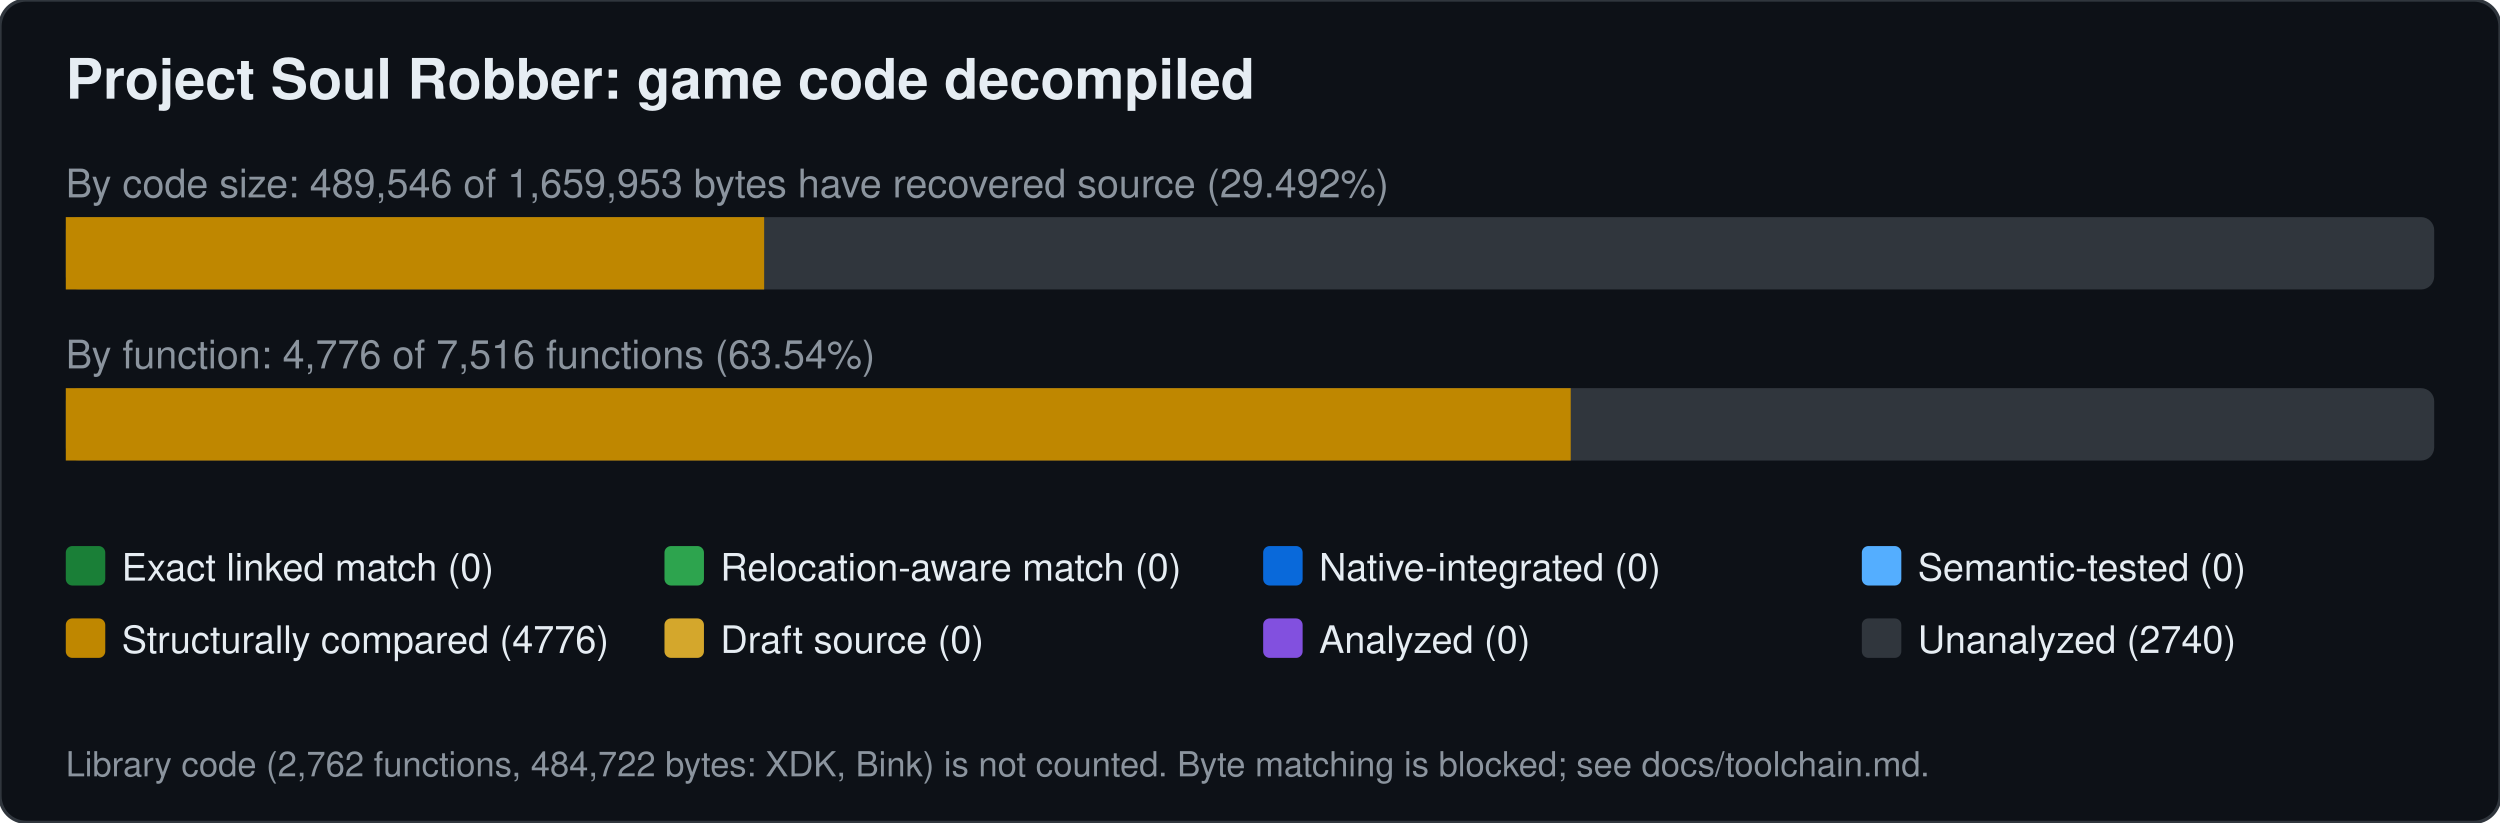
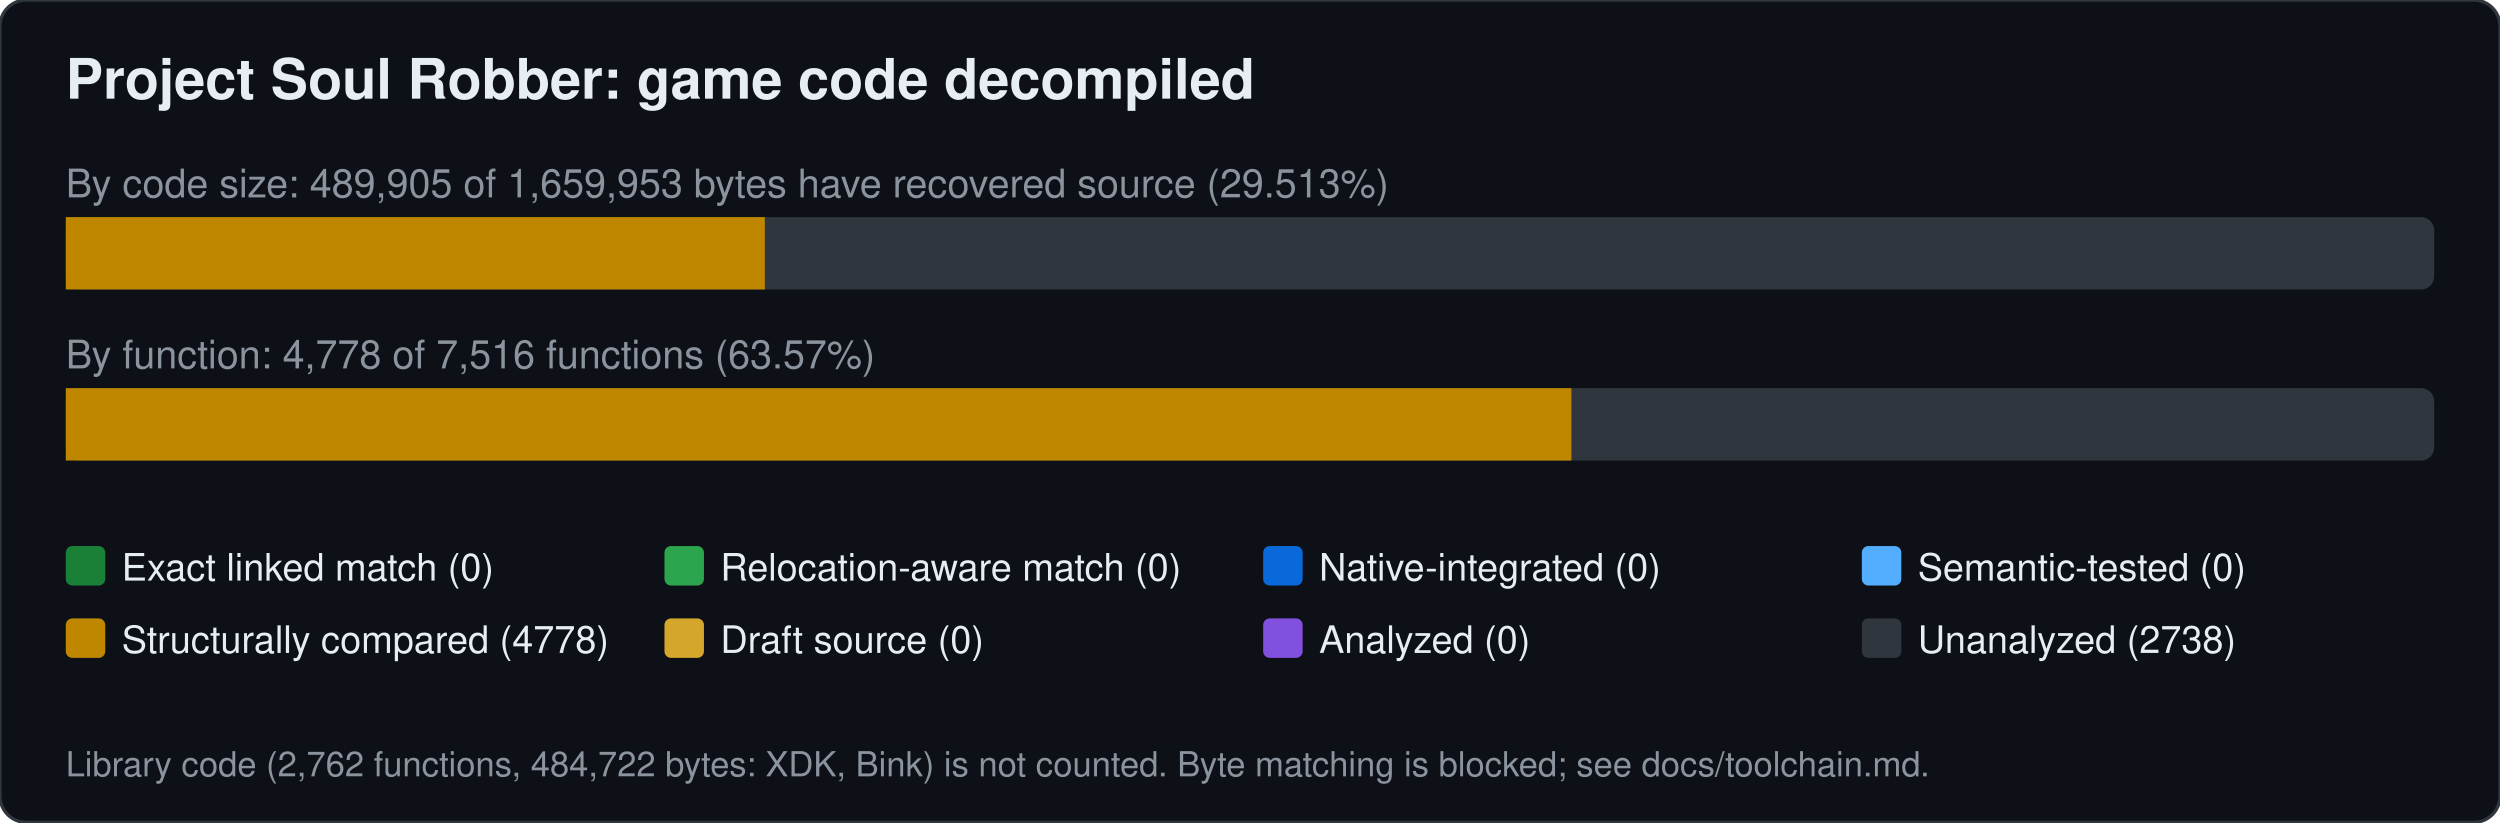
<svg xmlns="http://www.w3.org/2000/svg" width="760" height="250" viewBox="0 0 760 250" font-family="Segoe UI,Helvetica,Arial,sans-serif">
  <rect width="760" height="250" rx="8" fill="#0d1117" stroke="#30363d" />
  <text x="20" y="30" font-size="17" font-weight="600" fill="#e6edf3">Project Soul Robber: game code decompiled</text>
-   <text x="20" y="60" font-size="12" fill="#8b949e">By code size: 489,546 of 1,659,953 bytes have recovered source (29.492%)</text>
+   <text x="20" y="60" font-size="12" fill="#8b949e">By code size: 489,905 of 1,659,953 bytes have recovered source (29.513%)</text>
  <rect x="20" y="66" width="720" height="22" rx="4" fill="#30363d" />
-   <rect x="20.0" y="66" width="212.3" height="22" fill="#bf8700" />
-   <text x="20" y="112" font-size="12" fill="#8b949e">By function: 4,776 of 7,516 functions (63.54%)</text>
+   <rect x="20.0" y="66" width="212.5" height="22" fill="#bf8700" />
+   <text x="20" y="112" font-size="12" fill="#8b949e">By function: 4,778 of 7,516 functions (63.57%)</text>
  <rect x="20" y="118" width="720" height="22" rx="4" fill="#30363d" />
-   <rect x="20.0" y="118" width="457.5" height="22" fill="#bf8700" />
+   <rect x="20.0" y="118" width="457.7" height="22" fill="#bf8700" />
  <rect x="20" y="166" width="12" height="12" rx="2" fill="#1a7f37" />
  <text x="37" y="176.5" font-size="11.5" fill="#e6edf3">Exact linked match (0)</text>
  <rect x="202" y="166" width="12" height="12" rx="2" fill="#2da44e" />
  <text x="219" y="176.5" font-size="11.5" fill="#e6edf3">Relocation-aware match (0)</text>
  <rect x="384" y="166" width="12" height="12" rx="2" fill="#0969da" />
  <text x="401" y="176.5" font-size="11.5" fill="#e6edf3">Native-integrated (0)</text>
  <rect x="566" y="166" width="12" height="12" rx="2" fill="#54aeff" />
  <text x="583" y="176.5" font-size="11.5" fill="#e6edf3">Semantic-tested (0)</text>
  <rect x="20" y="188" width="12" height="12" rx="2" fill="#bf8700" />
-   <text x="37" y="198.5" font-size="11.5" fill="#e6edf3">Structurally compared (4776)</text>
+   <text x="37" y="198.5" font-size="11.5" fill="#e6edf3">Structurally compared (4778)</text>
  <rect x="202" y="188" width="12" height="12" rx="2" fill="#d4a72c" />
  <text x="219" y="198.5" font-size="11.5" fill="#e6edf3">Draft source (0)</text>
  <rect x="384" y="188" width="12" height="12" rx="2" fill="#8250df" />
  <text x="401" y="198.5" font-size="11.5" fill="#e6edf3">Analyzed (0)</text>
  <rect x="566" y="188" width="12" height="12" rx="2" fill="#30363d" />
-   <text x="583" y="198.5" font-size="11.5" fill="#e6edf3">Unanalyzed (2740)</text>
+   <text x="583" y="198.5" font-size="11.5" fill="#e6edf3">Unanalyzed (2738)</text>
  <text x="20" y="236" font-size="10.5" fill="#8b949e">Library code (2,762 functions, 484,722 bytes: XDK, Bink) is not counted. Byte matching is blocked; see docs/toolchain.md.</text>
</svg>
